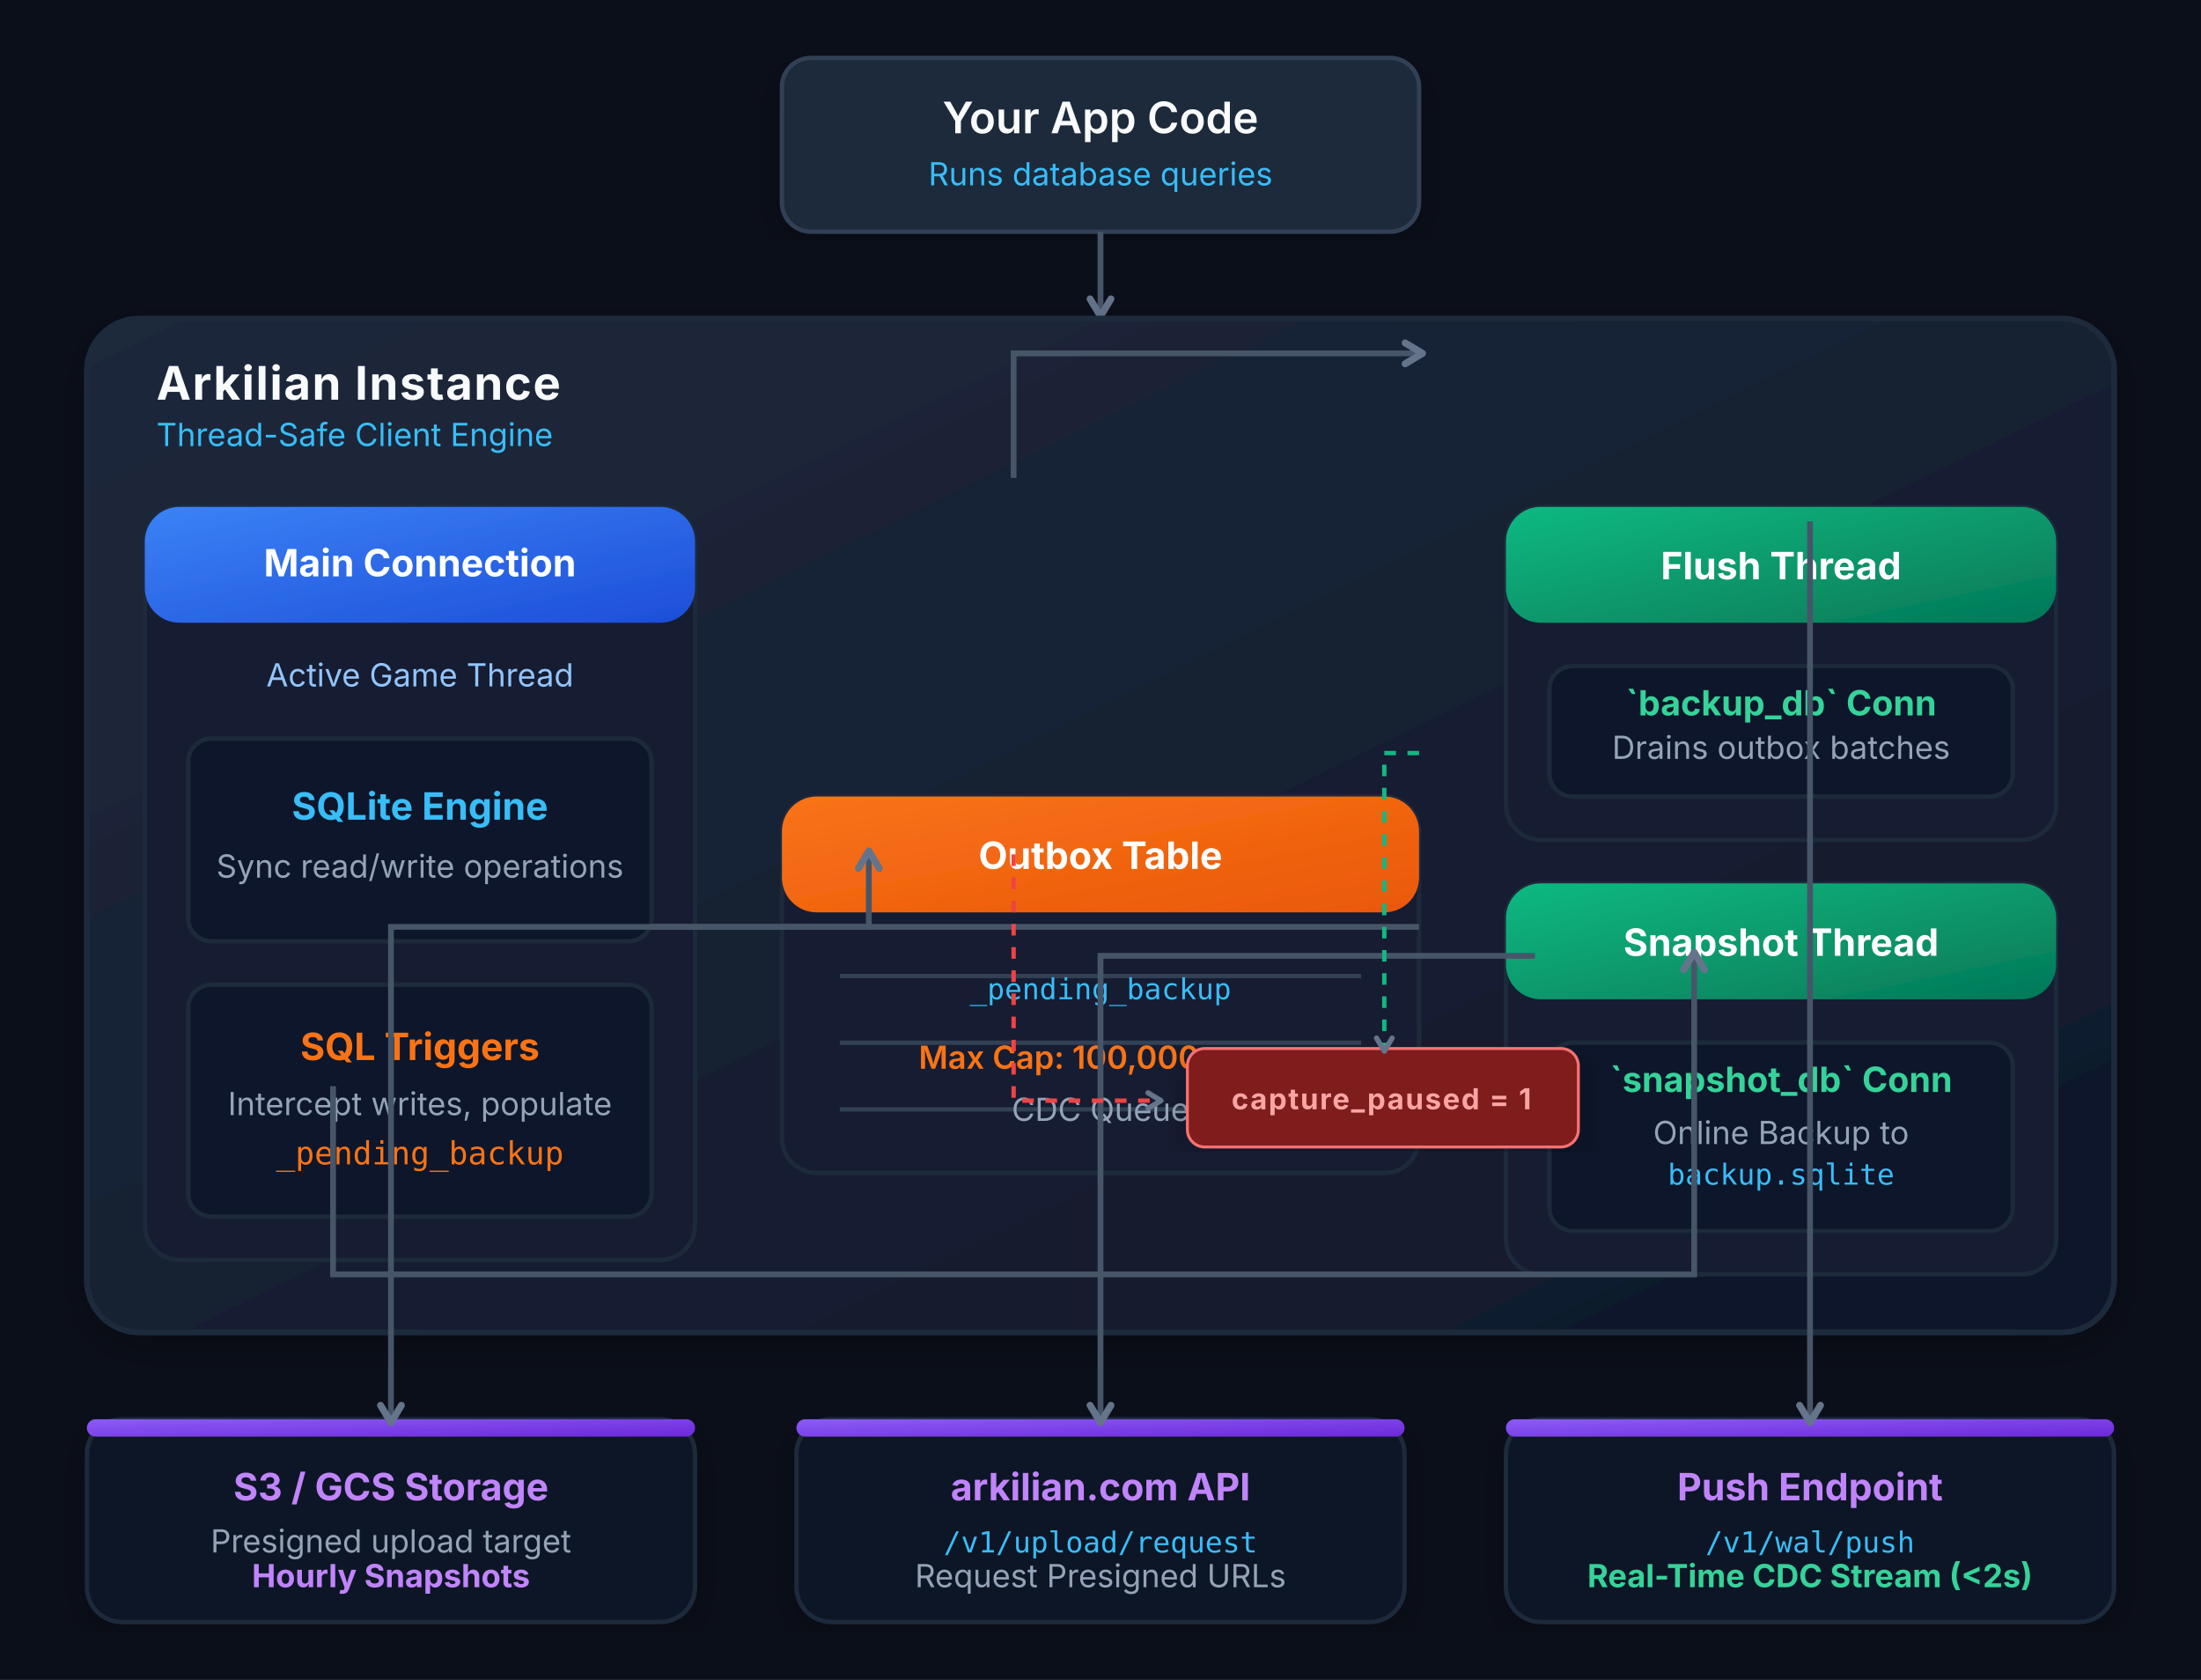
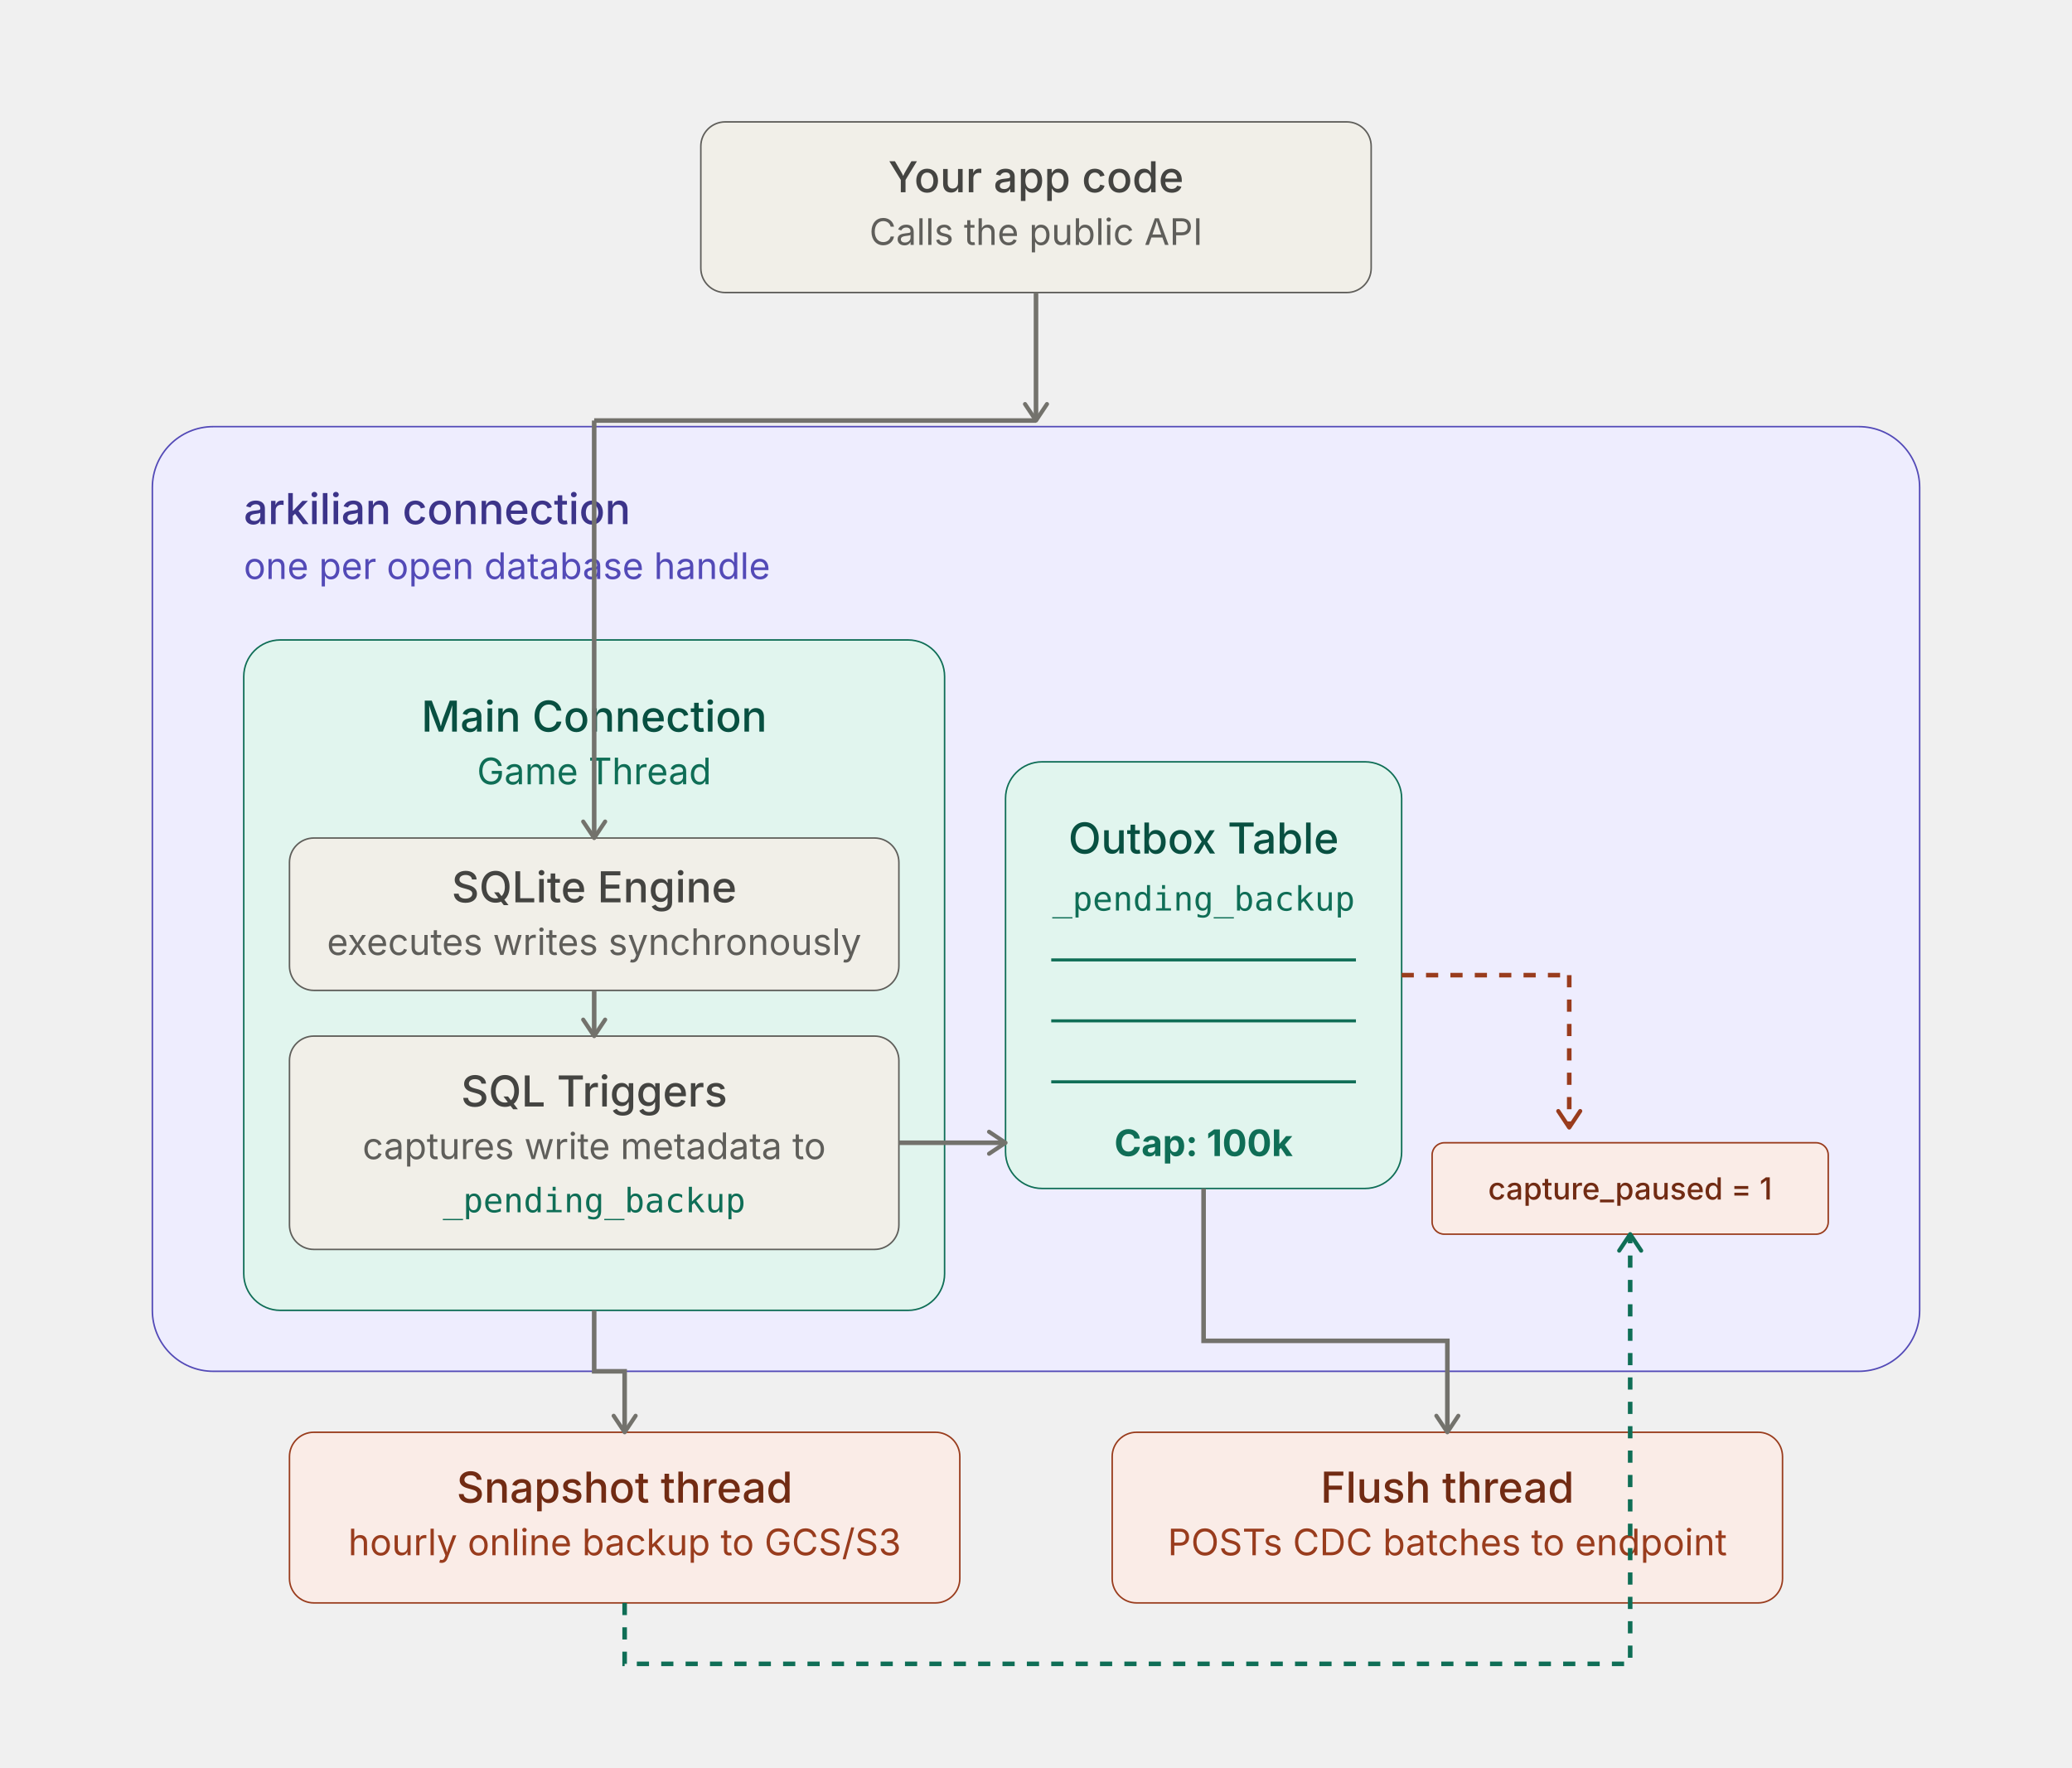
- <svg xmlns="http://www.w3.org/2000/svg" width="100%" viewBox="0 0 760 580" role="img">
+ <svg xmlns="http://www.w3.org/2000/svg" width="100%" viewBox="0 0 680 580" role="img">
  <defs>
-     <linearGradient id="coreGrad" x1="0%" y1="0%" x2="100%" y2="100%">
-       <stop offset="0%" stop-color="#1e293b" />
-       <stop offset="100%" stop-color="#0f172a" />
-     </linearGradient>
-     <linearGradient id="blueGrad" x1="0%" y1="0%" x2="100%" y2="100%">
-       <stop offset="0%" stop-color="#3b82f6" />
-       <stop offset="100%" stop-color="#1d4ed8" />
-     </linearGradient>
-     <linearGradient id="orangeGrad" x1="0%" y1="0%" x2="100%" y2="100%">
-       <stop offset="0%" stop-color="#f97316" />
-       <stop offset="100%" stop-color="#ea580c" />
-     </linearGradient>
-     <linearGradient id="greenGrad" x1="0%" y1="0%" x2="100%" y2="100%">
-       <stop offset="0%" stop-color="#10b981" />
-       <stop offset="100%" stop-color="#047857" />
-     </linearGradient>
-     <linearGradient id="purpleGrad" x1="0%" y1="0%" x2="100%" y2="100%">
-       <stop offset="0%" stop-color="#8b5cf6" />
-       <stop offset="100%" stop-color="#6d28d9" />
-     </linearGradient>
-     <filter id="shadow" x="-5%" y="-5%" width="110%" height="110%">
-       <feDropShadow dx="0" dy="4" stdDeviation="6" flood-color="#000000" flood-opacity="0.25" />
-     </filter>
-     <marker id="arrow" viewBox="0 0 10 10" refX="6" refY="5" markerWidth="6" markerHeight="6" orient="auto-start-reverse">
-       <path d="M2 2L7 5L2 8" fill="none" stroke="#64748b" stroke-width="2" stroke-linecap="round" stroke-linejoin="round" />
+     <marker id="arrow" viewBox="0 0 10 10" refX="8" refY="5" markerWidth="6" markerHeight="6" orient="auto-start-reverse">
+       <path d="M2 1L8 5L2 9" fill="none" stroke="context-stroke" stroke-width="1.5" stroke-linecap="round" stroke-linejoin="round" />
    </marker>
+     <style>
+       .text-base { font-family: "Anthropic Sans", -apple-system, system-ui, "Segoe UI", sans-serif; font-size: 16px; font-weight: 400; text-anchor: start; dominant-baseline: auto; }
+       .text-title { font-family: "Anthropic Sans", -apple-system, system-ui, "Segoe UI", sans-serif; font-size: 14px; font-weight: 500; text-anchor: middle; dominant-baseline: central; }
+       .text-desc { font-family: "Anthropic Sans", -apple-system, system-ui, "Segoe UI", sans-serif; font-size: 12px; font-weight: 400; text-anchor: middle; dominant-baseline: central; }
+       .text-header { font-family: "Anthropic Sans", -apple-system, system-ui, "Segoe UI", sans-serif; font-size: 14px; font-weight: 500; text-anchor: start; dominant-baseline: auto; }
+       .text-sub { font-family: "Anthropic Sans", -apple-system, system-ui, "Segoe UI", sans-serif; font-size: 12px; font-weight: 400; text-anchor: start; dominant-baseline: auto; }
+       .line-conn { fill: none; stroke: rgb(115, 114, 108); stroke-width: 1.5; }
+       .line-dashed { fill: none; stroke: rgb(153, 60, 29); stroke-width: 1.5; stroke-dasharray: 4,4; }
+     </style>
  </defs>
-   <style>
-     .text-title { font-family: system-ui, -apple-system, sans-serif; font-size: 15px; font-weight: 600; fill: #f8fafc; }
-     .text-subtitle { font-family: system-ui, -apple-system, sans-serif; font-size: 11px; fill: #94a3b8; }
-     .text-bold { font-family: system-ui, -apple-system, sans-serif; font-size: 13px; font-weight: 700; fill: #ffffff; }
-     .text-mono { font-family: Menlo, Monaco, Consolas, monospace; font-size: 11px; fill: #38bdf8; }
-     .arrow-line { fill: none; stroke: #475569; stroke-width: 2; }
-     .arrow-dashed { fill: none; stroke: #ef4444; stroke-width: 1.5; stroke-dasharray: 4,4; }
-   </style>
-   <rect width="100%" height="100%" fill="#0b0f19" />
-   <g transform="translate(270, 20)" filter="url(#shadow)">
-     <rect width="220" height="60" rx="10" fill="#1e293b" stroke="#334155" stroke-width="1.5" />
-     <text x="110" y="26" text-anchor="middle" class="text-title">Your App Code</text>
-     <text x="110" y="44" text-anchor="middle" class="text-subtitle" style="fill: #38bdf8;">Runs database queries</text>
+   <g class="text-base">
+     <rect x="230" y="40" width="220" height="56" rx="8" stroke-width="0.5" style="fill:rgb(241, 239, 232);stroke:rgb(95, 94, 90);" />
+     <text x="340" y="58" class="text-title" style="fill:rgb(68, 68, 65);">Your app code</text>
+     <text x="340" y="76" class="text-desc" style="fill:rgb(95, 94, 90);">Calls the public API</text>
  </g>
-   <line x1="380" y1="80" x2="380" y2="108" class="arrow-line" marker-end="url(#arrow)" />
-   <g transform="translate(30, 110)" filter="url(#shadow)">
-     <rect width="700" height="350" rx="18" fill="url(#coreGrad)" stroke="#1e293b" stroke-width="2" />
-     <text x="24" y="28" class="text-title" style="font-size: 16px; font-weight: 700; letter-spacing: 0.5px;">Arkilian Instance</text>
-     <text x="24" y="44" class="text-subtitle" style="fill: #38bdf8;">Thread-Safe Client Engine</text>
-     <g transform="translate(20, 65)">
-       <rect width="190" height="260" rx="12" fill="#151f32" stroke="#1e293b" stroke-width="1.5" />
-       <rect width="190" height="40" rx="12" fill="url(#blueGrad)" />
-       <text x="95" y="24" text-anchor="middle" class="text-bold">Main Connection</text>
-       <text x="95" y="62" text-anchor="middle" class="text-subtitle" style="fill: #93c5fd;">Active Game Thread</text>
-       <g transform="translate(15, 80)">
-         <rect width="160" height="70" rx="8" fill="#0f172a" stroke="#1e293b" stroke-width="1.5" />
-         <text x="80" y="28" text-anchor="middle" class="text-bold" style="fill: #38bdf8;">SQLite Engine</text>
-         <text x="80" y="48" text-anchor="middle" class="text-subtitle">Sync read/write operations</text>
-       </g>
-       <g transform="translate(15, 165)">
-         <rect width="160" height="80" rx="8" fill="#0f172a" stroke="#1e293b" stroke-width="1.5" />
-         <text x="80" y="26" text-anchor="middle" class="text-bold" style="fill: #f97316;">SQL Triggers</text>
-         <text x="80" y="45" text-anchor="middle" class="text-subtitle">Intercept writes, populate</text>
-         <text x="80" y="62" text-anchor="middle" class="text-mono" style="fill: #f97316;">_pending_backup</text>
-       </g>
-     </g>
-     <g transform="translate(240, 165)">
-       <rect width="220" height="130" rx="12" fill="#151f32" stroke="#1e293b" stroke-width="1.5" />
-       <rect width="220" height="40" rx="12" fill="url(#orangeGrad)" />
-       <text x="110" y="25" text-anchor="middle" class="text-bold">Outbox Table</text>
-       <path d="M 20,62 L 200,62 M 20,85 L 200,85 M 20,108 L 200,108" stroke="#334155" stroke-width="1.5" />
-       <text x="110" y="70" text-anchor="middle" class="text-mono" style="font-size: 10px;">_pending_backup</text>
-       <text x="110" y="94" text-anchor="middle" class="text-subtitle" style="fill: #f97316; font-weight: 600;">Max Cap: 100,000 rows</text>
-       <text x="110" y="112" text-anchor="middle" class="text-subtitle">CDC Queue</text>
-     </g>
-     <g transform="translate(490, 65)">
-       <rect width="190" height="115" rx="12" fill="#151f32" stroke="#1e293b" stroke-width="1.5" />
-       <rect width="190" height="40" rx="12" fill="url(#greenGrad)" />
-       <text x="95" y="25" text-anchor="middle" class="text-bold">Flush Thread</text>
-       <rect x="15" y="55" width="160" height="45" rx="8" fill="#0f172a" stroke="#1e293b" stroke-width="1.5" />
-       <text x="95" y="72" text-anchor="middle" class="text-bold" style="font-size: 12px; fill: #34d399;">`backup_db` Conn</text>
-       <text x="95" y="87" text-anchor="middle" class="text-subtitle">Drains outbox batches</text>
-     </g>
-     <g transform="translate(490, 195)">
-       <rect width="190" height="135" rx="12" fill="#151f32" stroke="#1e293b" stroke-width="1.5" />
-       <rect width="190" height="40" rx="12" fill="url(#greenGrad)" />
-       <text x="95" y="25" text-anchor="middle" class="text-bold">Snapshot Thread</text>
-       <rect x="15" y="55" width="160" height="65" rx="8" fill="#0f172a" stroke="#1e293b" stroke-width="1.5" />
-       <text x="95" y="72" text-anchor="middle" class="text-bold" style="font-size: 12px; fill: #34d399;">`snapshot_db` Conn</text>
-       <text x="95" y="90" text-anchor="middle" class="text-subtitle">Online Backup to</text>
-       <text x="95" y="104" text-anchor="middle" class="text-mono" style="font-size: 10px;">backup.sqlite</text>
-     </g>
+   <line x1="340" y1="96" x2="340" y2="138" marker-end="url(#arrow)" class="line-conn" />
+   <g class="text-base">
+     <rect x="50" y="140" width="580" height="310" rx="20" stroke-width="0.5" style="fill:rgb(238, 237, 254);stroke:rgb(83, 74, 183);" />
+     <text x="80" y="172" class="text-header" style="fill:rgb(60, 52, 137);">arkilian connection</text>
+     <text x="80" y="190" class="text-sub" style="fill:rgb(83, 74, 183);">one per open database handle</text>
  </g>
-   <path d="M 225,320 L 300,320 L 300,295" class="arrow-line" marker-end="url(#arrow)" />
-   <path d="M 350,165 L 350,122 L 490,122" class="arrow-line" marker-end="url(#arrow)" />
-   <path d="M 115,375 L 115,440 L 585,440 L 585,330" class="arrow-line" marker-end="url(#arrow)" />
-   <g transform="translate(30, 490)" filter="url(#shadow)">
-     <rect width="210" height="70" rx="12" fill="#111827" stroke="#1e293b" stroke-width="1.5" />
-     <rect width="210" height="6" rx="3" fill="url(#purpleGrad)" />
-     <text x="105" y="28" text-anchor="middle" class="text-bold" style="fill: #c084fc;">S3 / GCS Storage</text>
-     <text x="105" y="46" text-anchor="middle" class="text-subtitle">Presigned upload target</text>
-     <text x="105" y="58" text-anchor="middle" class="text-subtitle" style="font-weight: bold; fill: #c084fc;">Hourly Snapshots</text>
+   <g class="text-base">
+     <rect x="80" y="210" width="230" height="220" rx="12" stroke-width="0.5" style="fill:rgb(225, 245, 238);stroke:rgb(15, 110, 86);" />
+     <text x="195" y="235" class="text-title" style="fill:rgb(8, 80, 65);">Main Connection</text>
+     <text x="195" y="253" class="text-desc" style="fill:rgb(15, 110, 86);">Game Thread</text>
+     <rect x="95" y="275" width="200" height="50" rx="8" stroke-width="0.5" style="fill:rgb(241, 239, 232);stroke:rgb(95, 94, 90);" />
+     <text x="195" y="291" class="text-title" style="fill:rgb(68, 68, 65);">SQLite Engine</text>
+     <text x="195" y="309" class="text-desc" style="fill:rgb(95, 94, 90);">executes writes synchronously</text>
+     <rect x="95" y="340" width="200" height="70" rx="8" stroke-width="0.5" style="fill:rgb(241, 239, 232);stroke:rgb(95, 94, 90);" />
+     <text x="195" y="358" class="text-title" style="fill:rgb(68, 68, 65);">SQL Triggers</text>
+     <text x="195" y="376" class="text-desc" style="fill:rgb(95, 94, 90);">captures write metadata to</text>
+     <text x="195" y="394" class="text-desc" style="font-family: monospace; font-size: 11px; fill:rgb(15, 110, 86);">_pending_backup</text>
  </g>
-   <g transform="translate(275, 490)" filter="url(#shadow)">
-     <rect width="210" height="70" rx="12" fill="#111827" stroke="#1e293b" stroke-width="1.5" />
-     <rect width="210" height="6" rx="3" fill="url(#purpleGrad)" />
-     <text x="105" y="28" text-anchor="middle" class="text-bold" style="fill: #c084fc;">arkilian.com API</text>
-     <text x="105" y="46" text-anchor="middle" class="text-mono" style="font-size: 10px;">/v1/upload/request</text>
-     <text x="105" y="58" text-anchor="middle" class="text-subtitle">Request Presigned URLs</text>
+   <g class="text-base">
+     <rect x="330" y="250" width="130" height="140" rx="12" stroke-width="0.5" style="fill:rgb(225, 245, 238);stroke:rgb(15, 110, 86);" />
+     <text x="395" y="275" class="text-title" style="fill:rgb(8, 80, 65);">Outbox Table</text>
+     <text x="395" y="295" class="text-desc" style="font-family: monospace; font-size: 11px; fill:rgb(15, 110, 86);">_pending_backup</text>
+     <path d="M 345,315 L 445,315 M 345,335 L 445,335 M 345,355 L 445,355" stroke="rgb(15, 110, 86)" stroke-width="1" />
+     <text x="395" y="375" class="text-desc" style="fill:rgb(15, 110, 86); font-weight: bold;">Cap: 100k</text>
  </g>
-   <g transform="translate(520, 490)" filter="url(#shadow)">
-     <rect width="210" height="70" rx="12" fill="#111827" stroke="#1e293b" stroke-width="1.5" />
-     <rect width="210" height="6" rx="3" fill="url(#purpleGrad)" />
-     <text x="105" y="28" text-anchor="middle" class="text-bold" style="fill: #c084fc;">Push Endpoint</text>
-     <text x="105" y="46" text-anchor="middle" class="text-mono" style="font-size: 10px;">/v1/wal/push</text>
-     <text x="105" y="58" text-anchor="middle" class="text-subtitle" style="font-weight: bold; fill: #34d399;">Real-Time CDC Stream (&lt;2s)</text>
+   <line x1="340" y1="138" x2="195" y2="138" class="line-conn" />
+   <line x1="195" y1="138" x2="195" y2="275" marker-end="url(#arrow)" class="line-conn" />
+   <line x1="195" y1="325" x2="195" y2="340" marker-end="url(#arrow)" class="line-conn" />
+   <line x1="295" y1="375" x2="330" y2="375" marker-end="url(#arrow)" class="line-conn" />
+   <g class="text-base">
+     <rect x="95" y="470" width="220" height="56" rx="8" stroke-width="0.5" style="fill:rgb(250, 236, 231);stroke:rgb(153, 60, 29);" />
+     <text x="205" y="488" class="text-title" style="fill:rgb(113, 43, 19);">Snapshot thread</text>
+     <text x="205" y="506" class="text-desc" style="fill:rgb(153, 60, 29);">hourly online backup to GCS/S3</text>
  </g>
-   <path d="M 625,180 L 625,490" class="arrow-line" marker-end="url(#arrow)" />
-   <path d="M 530,330 L 380,330 L 380,490" class="arrow-line" marker-end="url(#arrow)" />
-   <path d="M 490,320 L 135,320 L 135,490" class="arrow-line" marker-end="url(#arrow)" />
-   <path d="M 350,295 L 350,380 L 400,380" class="arrow-dashed" marker-end="url(#arrow)" />
-   <g transform="translate(410, 362)" filter="url(#shadow)">
-     <rect width="135" height="34" rx="6" fill="#7f1d1d" stroke="#f87171" stroke-width="1" />
-     <text x="67" y="21" text-anchor="middle" class="text-bold" style="fill: #fca5a5; font-size: 10px; letter-spacing: 0.5px;">capture_paused = 1</text>
+   <g class="text-base">
+     <rect x="365" y="470" width="220" height="56" rx="8" stroke-width="0.5" style="fill:rgb(250, 236, 231);stroke:rgb(153, 60, 29);" />
+     <text x="475" y="488" class="text-title" style="fill:rgb(113, 43, 19);">Flush thread</text>
+     <text x="475" y="506" class="text-desc" style="fill:rgb(153, 60, 29);">POSTs CDC batches to endpoint</text>
  </g>
-   <path d="M 490,260 L 478,260 L 478,362" class="arrow-dashed" style="stroke: #10b981;" marker-end="url(#arrow)" />
+   <path d="M 395,390 L 395,440 L 475,440 L 475,470" marker-end="url(#arrow)" class="line-conn" />
+   <path d="M 195,430 L 195,450 L 205,450 L 205,470" marker-end="url(#arrow)" class="line-conn" />
+   <path d="M 460,320 L 515,320 M 515,320 L 515,370" marker-end="url(#arrow)" class="line-dashed" />
+   <g class="text-base" transform="translate(470, 375)">
+     <rect x="0" y="0" width="130" height="30" rx="4" stroke-width="0.5" style="fill:rgb(250, 236, 231);stroke:rgb(153, 60, 29);" />
+     <text x="65" y="15" class="text-title" style="font-size: 10px; fill:rgb(113, 43, 19);">capture_paused = 1</text>
+   </g>
+   <path d="M 205,526 L 205,546 L 535,546 L 535,405" marker-end="url(#arrow)" class="line-dashed" style="stroke: rgb(15, 110, 86);" />
</svg>
